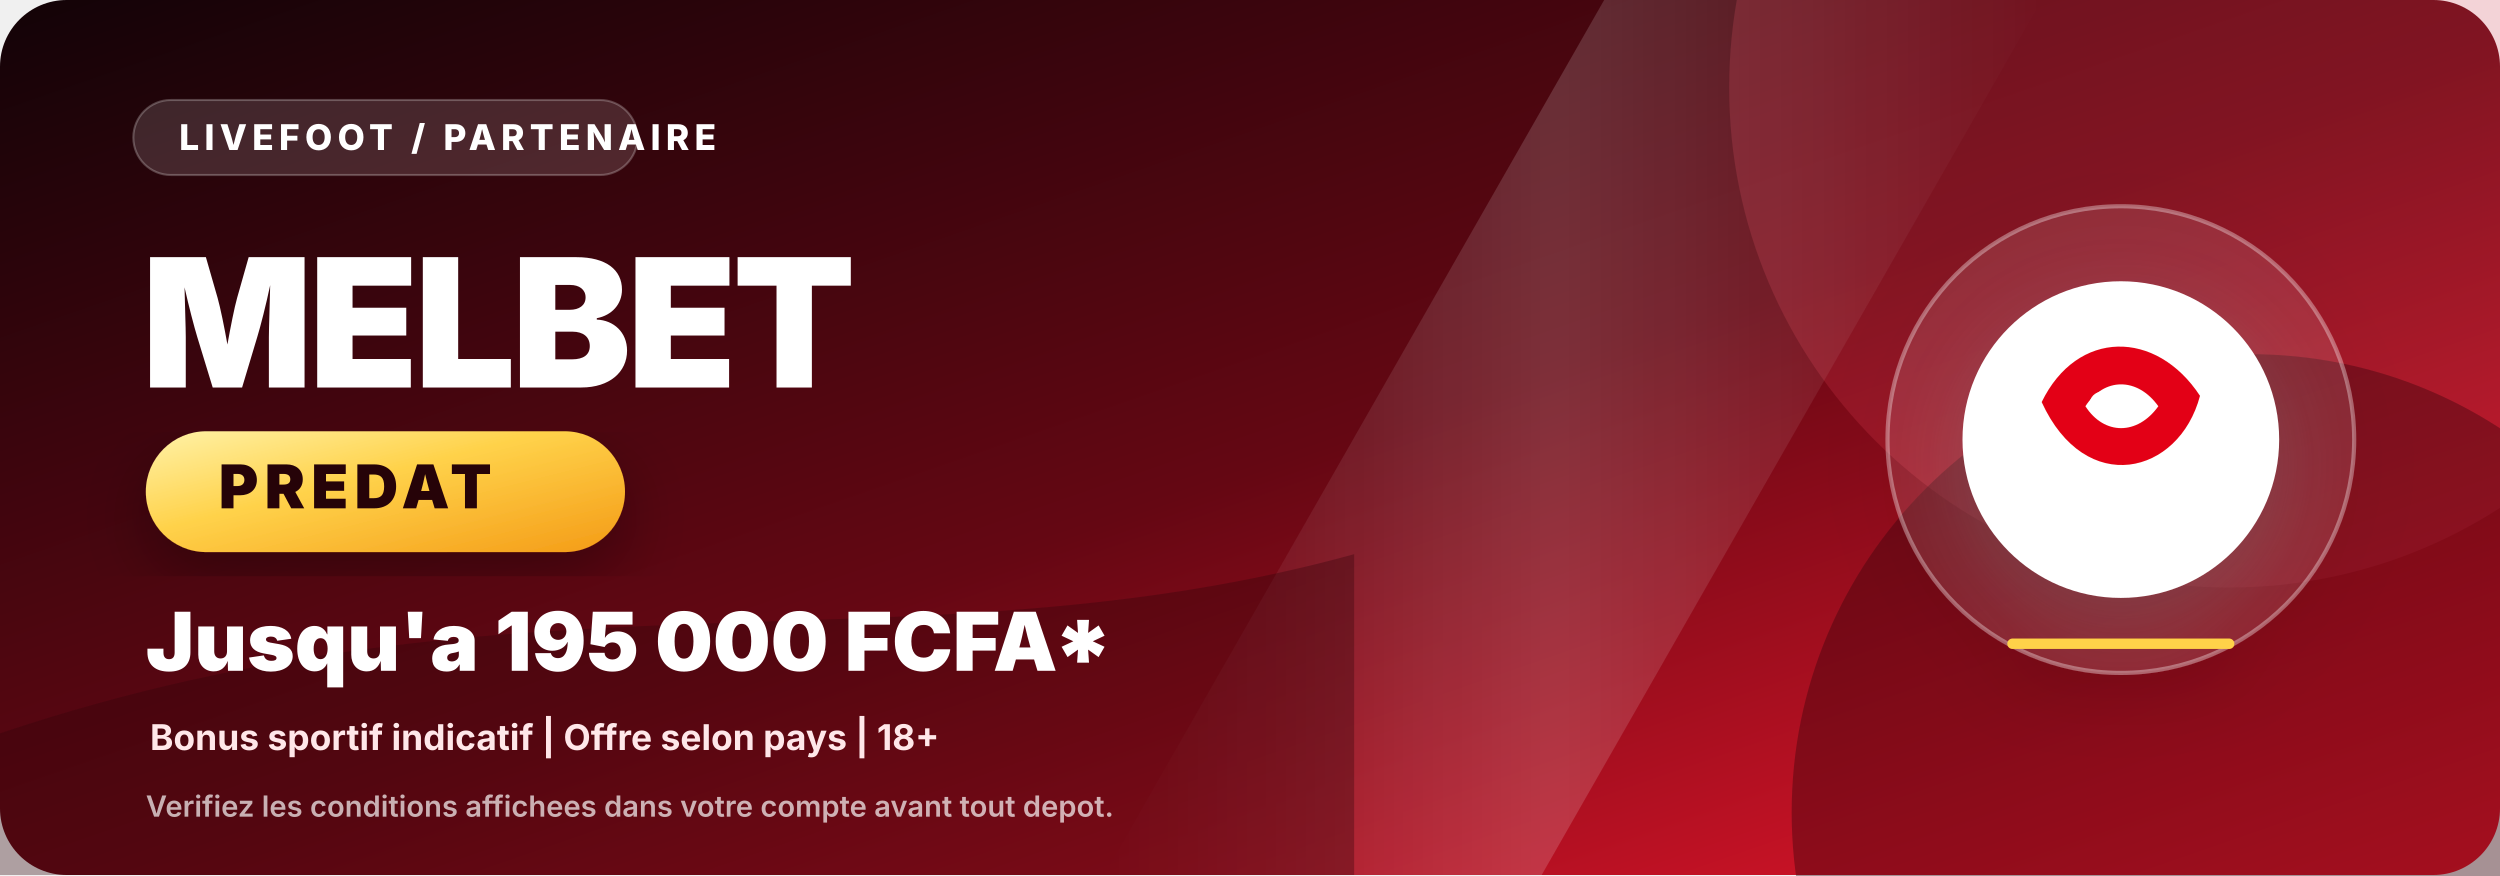
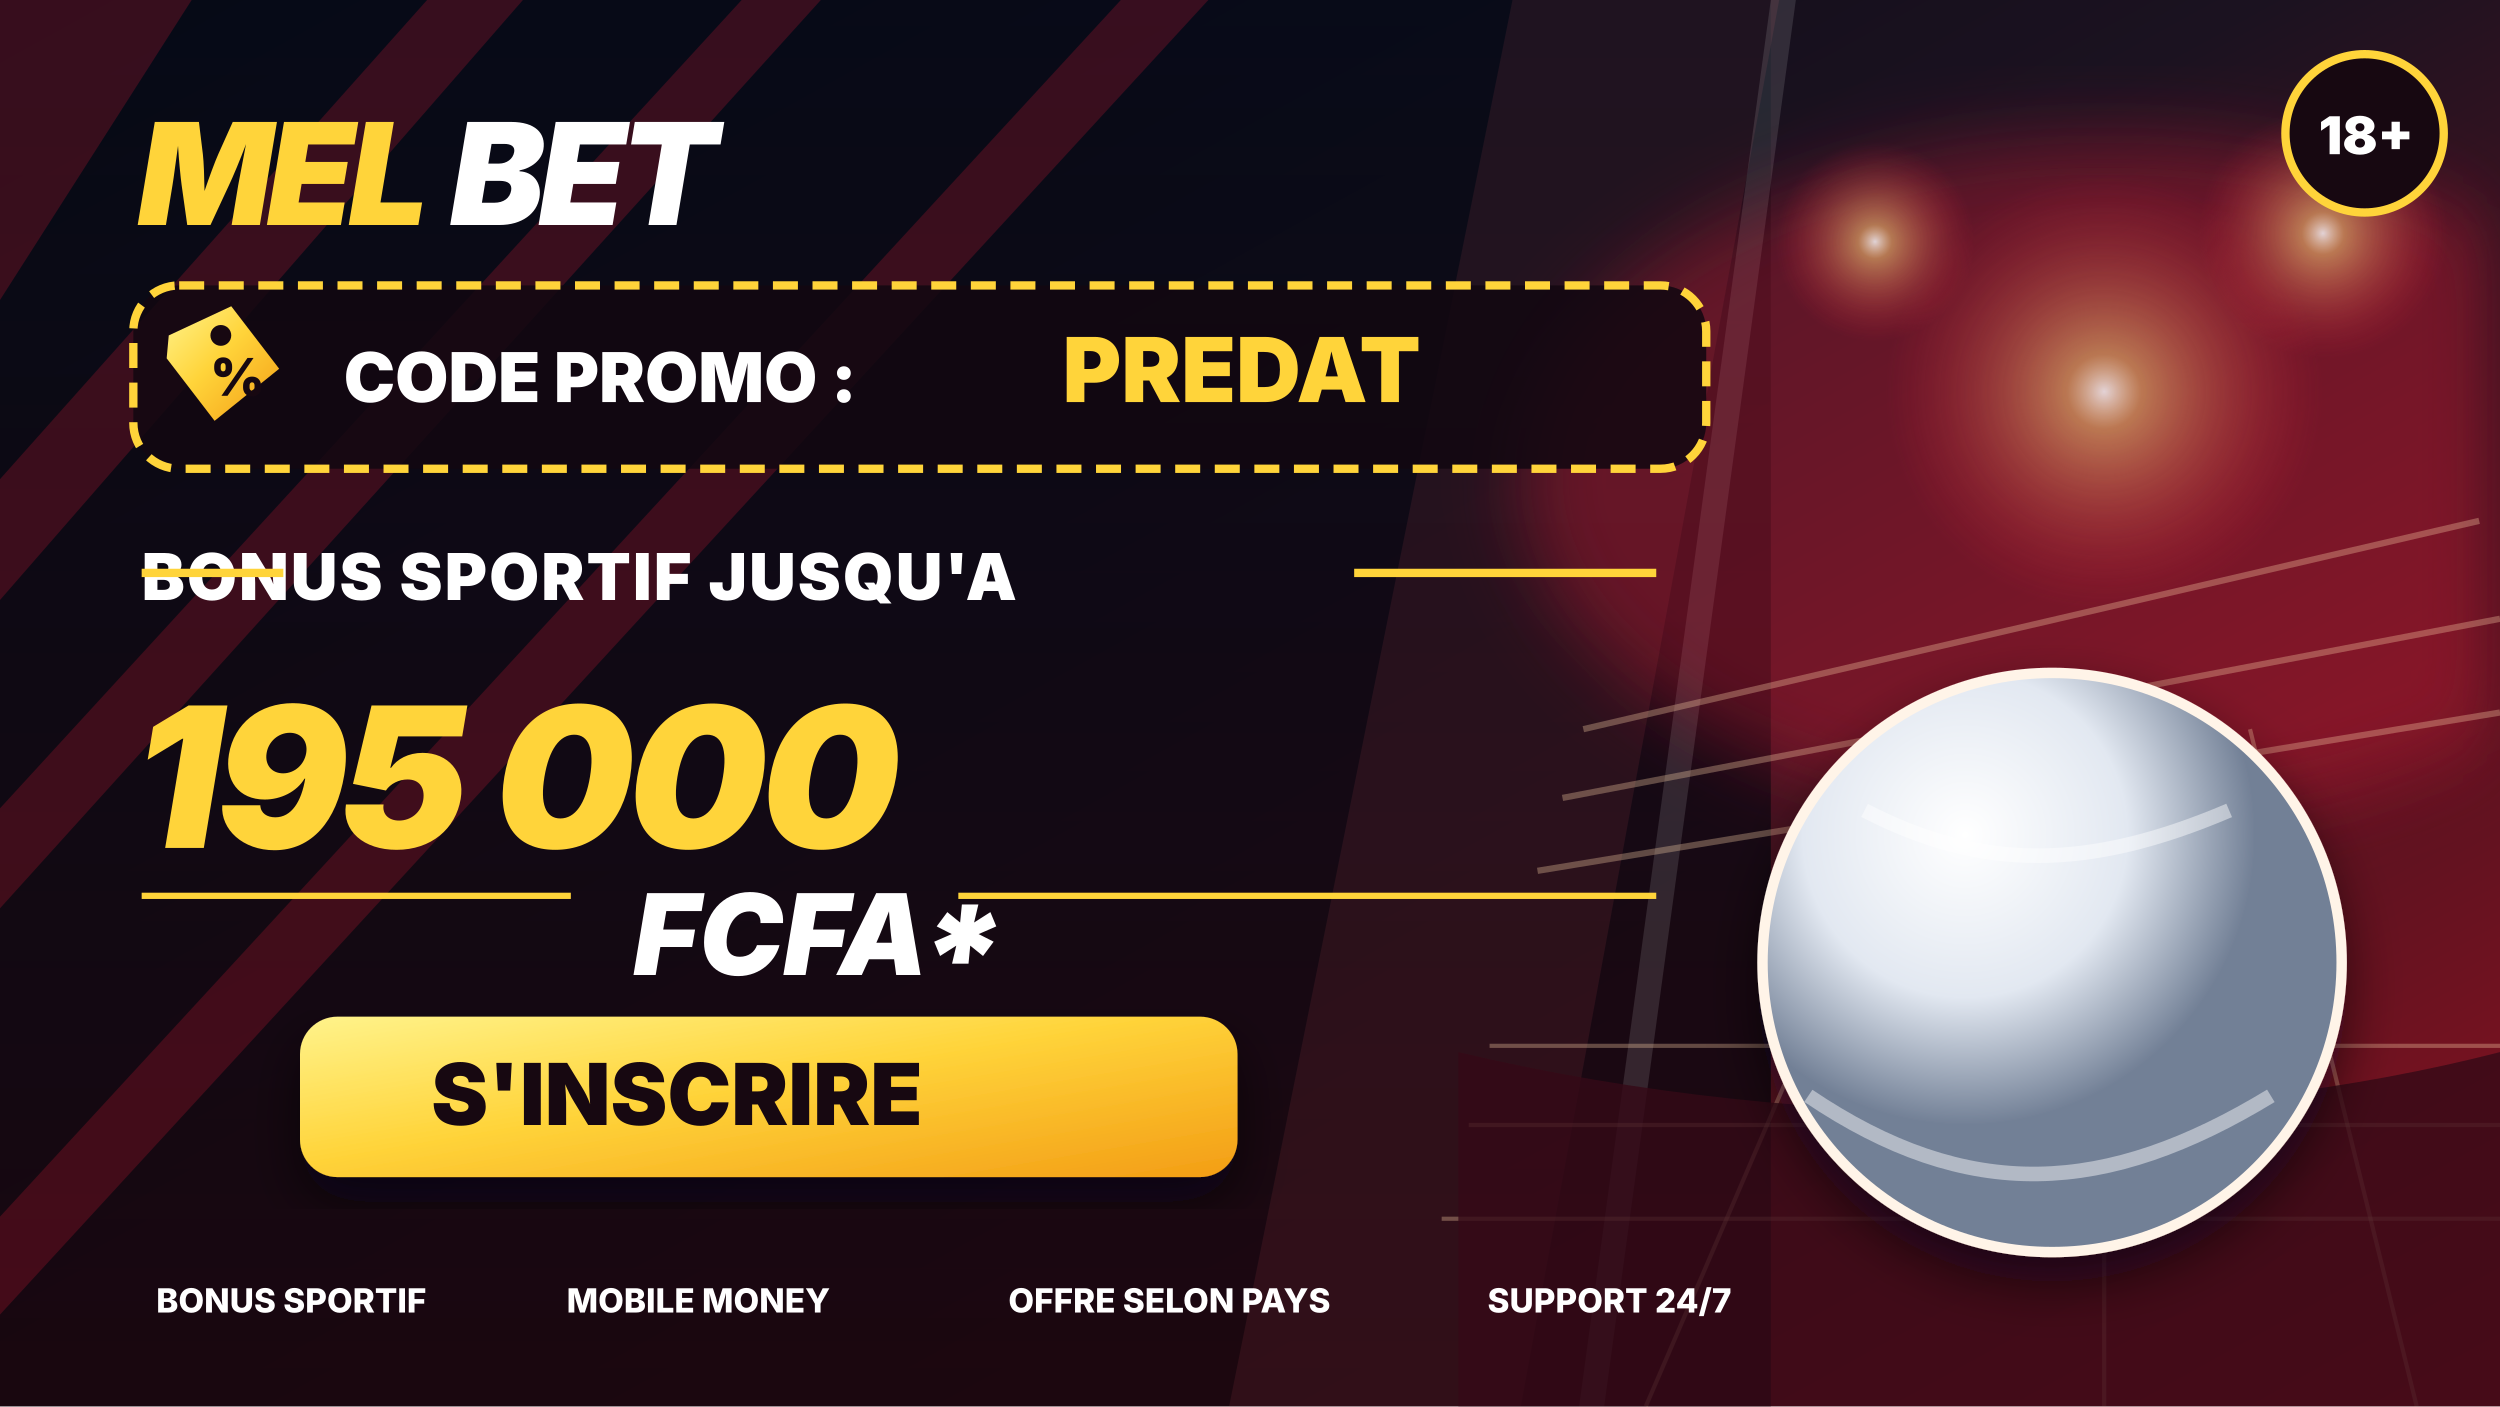
- <svg xmlns="http://www.w3.org/2000/svg" viewBox="0 0 1200 420" role="img" aria-labelledby="title desc">
+ <svg xmlns="http://www.w3.org/2000/svg" viewBox="0 0 1200 675" role="img" aria-labelledby="title desc">
  <defs>
    <linearGradient id="bg" x1="0" y1="0" x2="1" y2="1">
-       <stop offset="0" stop-color="#120307" />
-       <stop offset="0.52" stop-color="#650713" />
-       <stop offset="1" stop-color="#ef172d" />
+       <stop offset="0" stop-color="#050812" />
+       <stop offset="0.45" stop-color="#1b1220" />
+       <stop offset="1" stop-color="#8f1220" />
    </linearGradient>
-     <linearGradient id="gold" x1="0" y1="0" x2="1" y2="1">
-       <stop offset="0" stop-color="#fff2a8" />
-       <stop offset="0.42" stop-color="#ffd24a" />
-       <stop offset="1" stop-color="#f49b16" />
+     <linearGradient id="panel" x1="0" y1="0" x2="0" y2="1">
+       <stop offset="0" stop-color="#060a17" stop-opacity="0.82" />
+       <stop offset="1" stop-color="#18060e" stop-opacity="0.93" />
    </linearGradient>
-     <linearGradient id="glass" x1="0" y1="0" x2="1" y2="0">
-       <stop offset="0" stop-color="#fff" stop-opacity="0" />
-       <stop offset="0.48" stop-color="#fff" stop-opacity="0.18" />
-       <stop offset="1" stop-color="#fff" stop-opacity="0" />
+     <linearGradient id="yellow" x1="0" y1="0" x2="1" y2="1">
+       <stop offset="0" stop-color="#fff38b" />
+       <stop offset="0.45" stop-color="#ffd43a" />
+       <stop offset="1" stop-color="#f39d15" />
    </linearGradient>
+     <radialGradient id="light">
+       <stop offset="0" stop-color="#fff" stop-opacity="0.95" />
+       <stop offset="0.17" stop-color="#ffcf78" stop-opacity="0.62" />
+       <stop offset="1" stop-color="#e31c39" stop-opacity="0" />
+     </radialGradient>
+     <radialGradient id="ball" cx="35%" cy="28%">
+       <stop offset="0" stop-color="#fff" />
+       <stop offset="0.56" stop-color="#e2e8f1" />
+       <stop offset="1" stop-color="#728096" />
+     </radialGradient>
+     <filter id="blur">
+       <feGaussianBlur stdDeviation="18" />
+     </filter>
    <filter id="shadow" x="-20%" y="-20%" width="140%" height="140%">
-       <feDropShadow dx="0" dy="12" stdDeviation="16" flood-color="#000" flood-opacity="0.32" />
+       <feDropShadow dx="0" dy="12" stdDeviation="13" flood-color="#050007" flood-opacity="0.58" />
    </filter>
+     <clipPath id="ballClip">
+       <circle cx="985" cy="462" r="139" />
+     </clipPath>
  </defs>
-   <rect width="1200" height="420" rx="32" fill="url(#bg)" />
-   <circle cx="1070" cy="42" r="240" fill="#ff4c62" opacity="0.18" />
-   <circle cx="1080" cy="390" r="220" fill="#38030a" opacity="0.4" />
-   <path d="M770 0h210L740 420H530z" fill="url(#glass)" opacity="0.9" />
-   <path d="M0 352c250-84 440-28 650-86v154H0z" fill="#30030a" opacity="0.34" />
-   <g font-family="Inter,Arial,sans-serif">
-     <rect x="64" y="48" width="242" height="36" rx="18" fill="#fff" fill-opacity="0.14" stroke="#fff" stroke-opacity="0.24" />
-     <text x="86" y="72" fill="#fff" font-size="17" font-weight="800" letter-spacing="2.5">LIVEFOOT  /  PARTENAIRE</text>
-     <text x="68" y="186" fill="#fff" font-size="86" font-weight="950" letter-spacing="-2">MELBET</text>
-     <rect x="70" y="207" width="230" height="58" rx="29" fill="url(#gold)" filter="url(#shadow)" />
-     <text x="105" y="244" fill="#260308" font-size="29" font-weight="950" letter-spacing="3">PREDAT</text>
-     <text x="70" y="322" fill="#fff" font-size="39" font-weight="900">Jusqu'a 195 000 FCFA*</text>
-     <text x="72" y="360" fill="#ffe7e9" font-size="17" font-weight="650">Bonus sportif indicatif  |  Offre selon pays  |  18+</text>
-     <text x="70" y="392" fill="#fff" fill-opacity="0.68" font-size="14" font-weight="600">Verifiez les conditions affichees dans votre compte avant tout depot.</text>
+   <rect width="1200" height="675" fill="url(#bg)" />
+   <rect width="850" height="675" fill="url(#panel)" />
+   <path d="M0 0h92L0 144zm0 230 205-230h46L0 288zm0 158L356 0h38L0 436zM0 584 538 0h42L0 631z" fill="#e51a36" opacity="0.22" />
+   <path d="M726 0h128L730 675H590z" fill="#ff6574" opacity="0.09" />
+   <path d="M850 0h12L770 675h-12z" fill="#fff" opacity="0.12" />
+   <ellipse cx="1010" cy="230" rx="280" ry="165" fill="#e31c39" opacity="0.34" filter="url(#blur)" />
+   <g opacity="0.85">
+     <circle cx="1010" cy="188" r="105" fill="url(#light)" />
+     <circle cx="1115" cy="112" r="60" fill="url(#light)" />
+     <circle cx="900" cy="116" r="48" fill="url(#light)" />
  </g>
-   <g transform="translate(1018 211)" filter="url(#shadow)">
-     <circle r="112" fill="#fff" fill-opacity="0.1" stroke="#fff" stroke-opacity="0.34" stroke-width="2" />
-     <circle r="76" fill="#fff" />
-     <path d="M-38-18c17-35 55-35 76-3-10 38-55 49-76 3Zm21 2c9 14 25 14 35 0-10-14-26-14-35 0Z" fill="#e30613" />
-     <circle cx="-9" cy="-17" r="6" fill="#fff" />
-     <path d="M-52 98h104" stroke="#ffd24a" stroke-width="5" stroke-linecap="round" />
+   <g stroke="#ffd4aa" stroke-opacity="0.32" fill="none">
+     <path d="M760 350 1190 250M750 383l450-86M738 418l462-76" stroke-width="3" />
+     <path d="M715 502h485M705 540h495M692 585h508" stroke-width="2" />
+     <path d="M790 675 930 350M1010 675 1010 340M1160 675 1080 350" stroke-width="2" />
+   </g>
+   <path d="M700 675h500V505c-140 36-328 41-500 0z" fill="#350916" opacity="0.8" />
+   <g font-family="Arial Black,Inter,Arial,sans-serif">
+     <text x="66" y="108" fill="#ffd43a" font-size="68" font-weight="950" font-style="italic" letter-spacing="-3">MEL</text>
+     <text x="216" y="108" fill="#fff" font-size="68" font-weight="950" font-style="italic" letter-spacing="-3">BET</text>
+     <circle cx="1135" cy="64" r="38" fill="#170811" stroke="#ffd43a" stroke-width="4" />
+     <text x="1113" y="74" fill="#fff" font-size="25" font-weight="900">18+</text>
+     <rect x="64" y="137" width="755" height="88" rx="22" fill="#120811" fill-opacity="0.86" stroke="#ffd43a" stroke-width="4" stroke-dasharray="12 7" />
+     <g transform="translate(103 181)">
+       <path d="M-22-20 8-34l23 30-31 25-23-30z" fill="url(#yellow)" />
+       <circle cx="3" cy="-20" r="5" fill="#170811" />
+       <text x="-2" y="9" fill="#170811" font-size="25" font-weight="900">%</text>
+     </g>
+     <text x="165" y="193" fill="#fff" font-size="33" font-weight="900">CODE PROMO :</text>
+     <text x="510" y="193" fill="#ffd43a" font-size="43" font-weight="950">PREDAT</text>
+     <text x="68" y="288" fill="#fff" font-size="31" font-weight="900" letter-spacing="1">BONUS SPORTIF JUSQU'A</text>
+     <path d="M68 275h68M650 275h145" stroke="#ffd43a" stroke-width="4" />
+     <text x="64" y="407" fill="#ffd43a" font-size="94" font-weight="950" font-style="italic" letter-spacing="-3">195 000</text>
+     <text x="304" y="468" fill="#fff" font-size="54" font-weight="950" font-style="italic">FCFA*</text>
+     <path d="M68 430h206M460 430h335" stroke="#ffd43a" stroke-width="3" />
+     <rect x="144" y="488" width="450" height="77" rx="18" fill="url(#yellow)" filter="url(#shadow)" />
+     <text x="207" y="540" fill="#170811" font-size="41" font-weight="950">S'INSCRIRE</text>
+     <g fill="#fff" font-size="16" font-weight="800">
+       <text x="75" y="630">BONUS SPORTIF</text>
+       <text x="272" y="630">MOBILE MONEY</text>
+       <text x="484" y="630">OFFRE SELON PAYS</text>
+       <text x="714" y="630">SUPPORT 24/7</text>
+     </g>
+   </g>
+   <g transform="translate(985 462)" filter="url(#shadow)">
+     <circle r="139" fill="url(#ball)" stroke="#fff4e8" stroke-width="5" />
+     <g clip-path="url(#ballClip)" fill="#321923" stroke="#21101a" stroke-width="3">
+       <path d="M0-38-39-12l15 45h48l15-45z" />
+       <path d="M-39-12-92-28l-38 50 72 20z" />
+       <path d="M39-12 92-28l39 50-73 20z" />
+       <path d="M-24 33-58 90l58 42 58-42-34-57z" />
+       <path d="M-92 42-122 92l64 44 34-46zM92 42l30 50-64 44-34-46z" />
+     </g>
+     <path d="M-117 64c77 52 143 48 222 0M-90-73c56 29 107 29 175 0" fill="none" stroke="#fff" stroke-opacity="0.45" stroke-width="7" />
  </g>
</svg>
